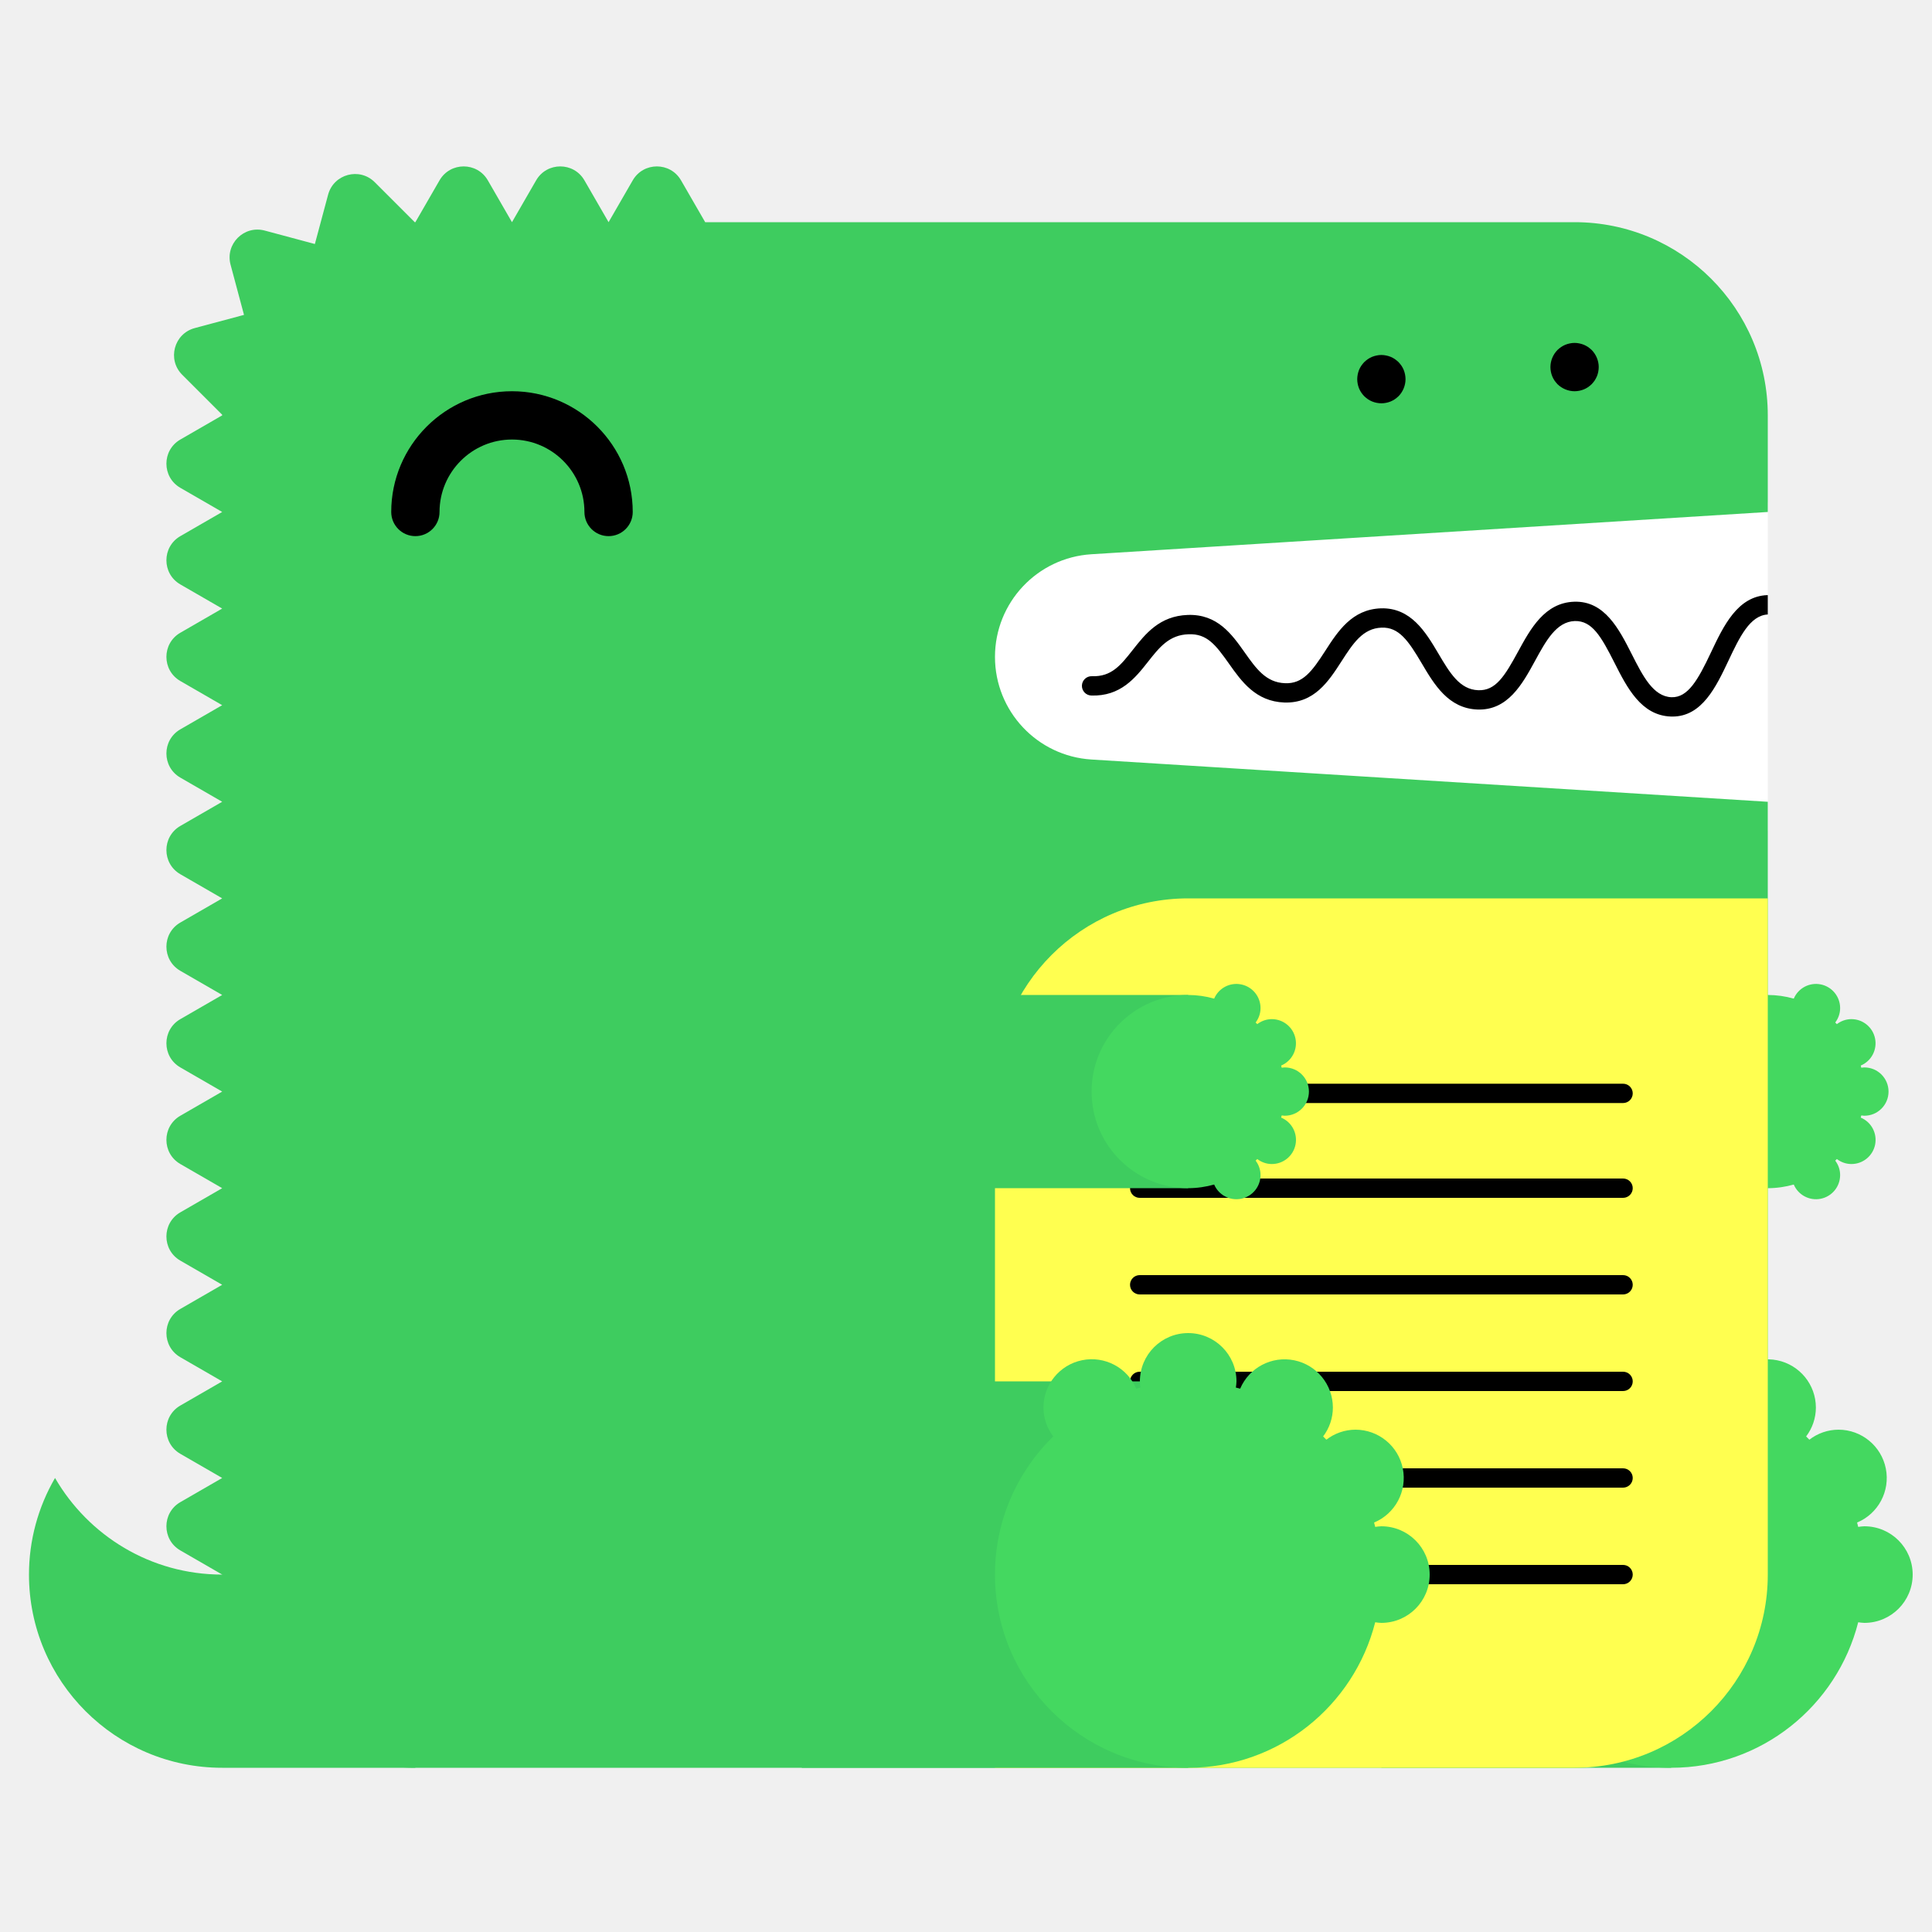
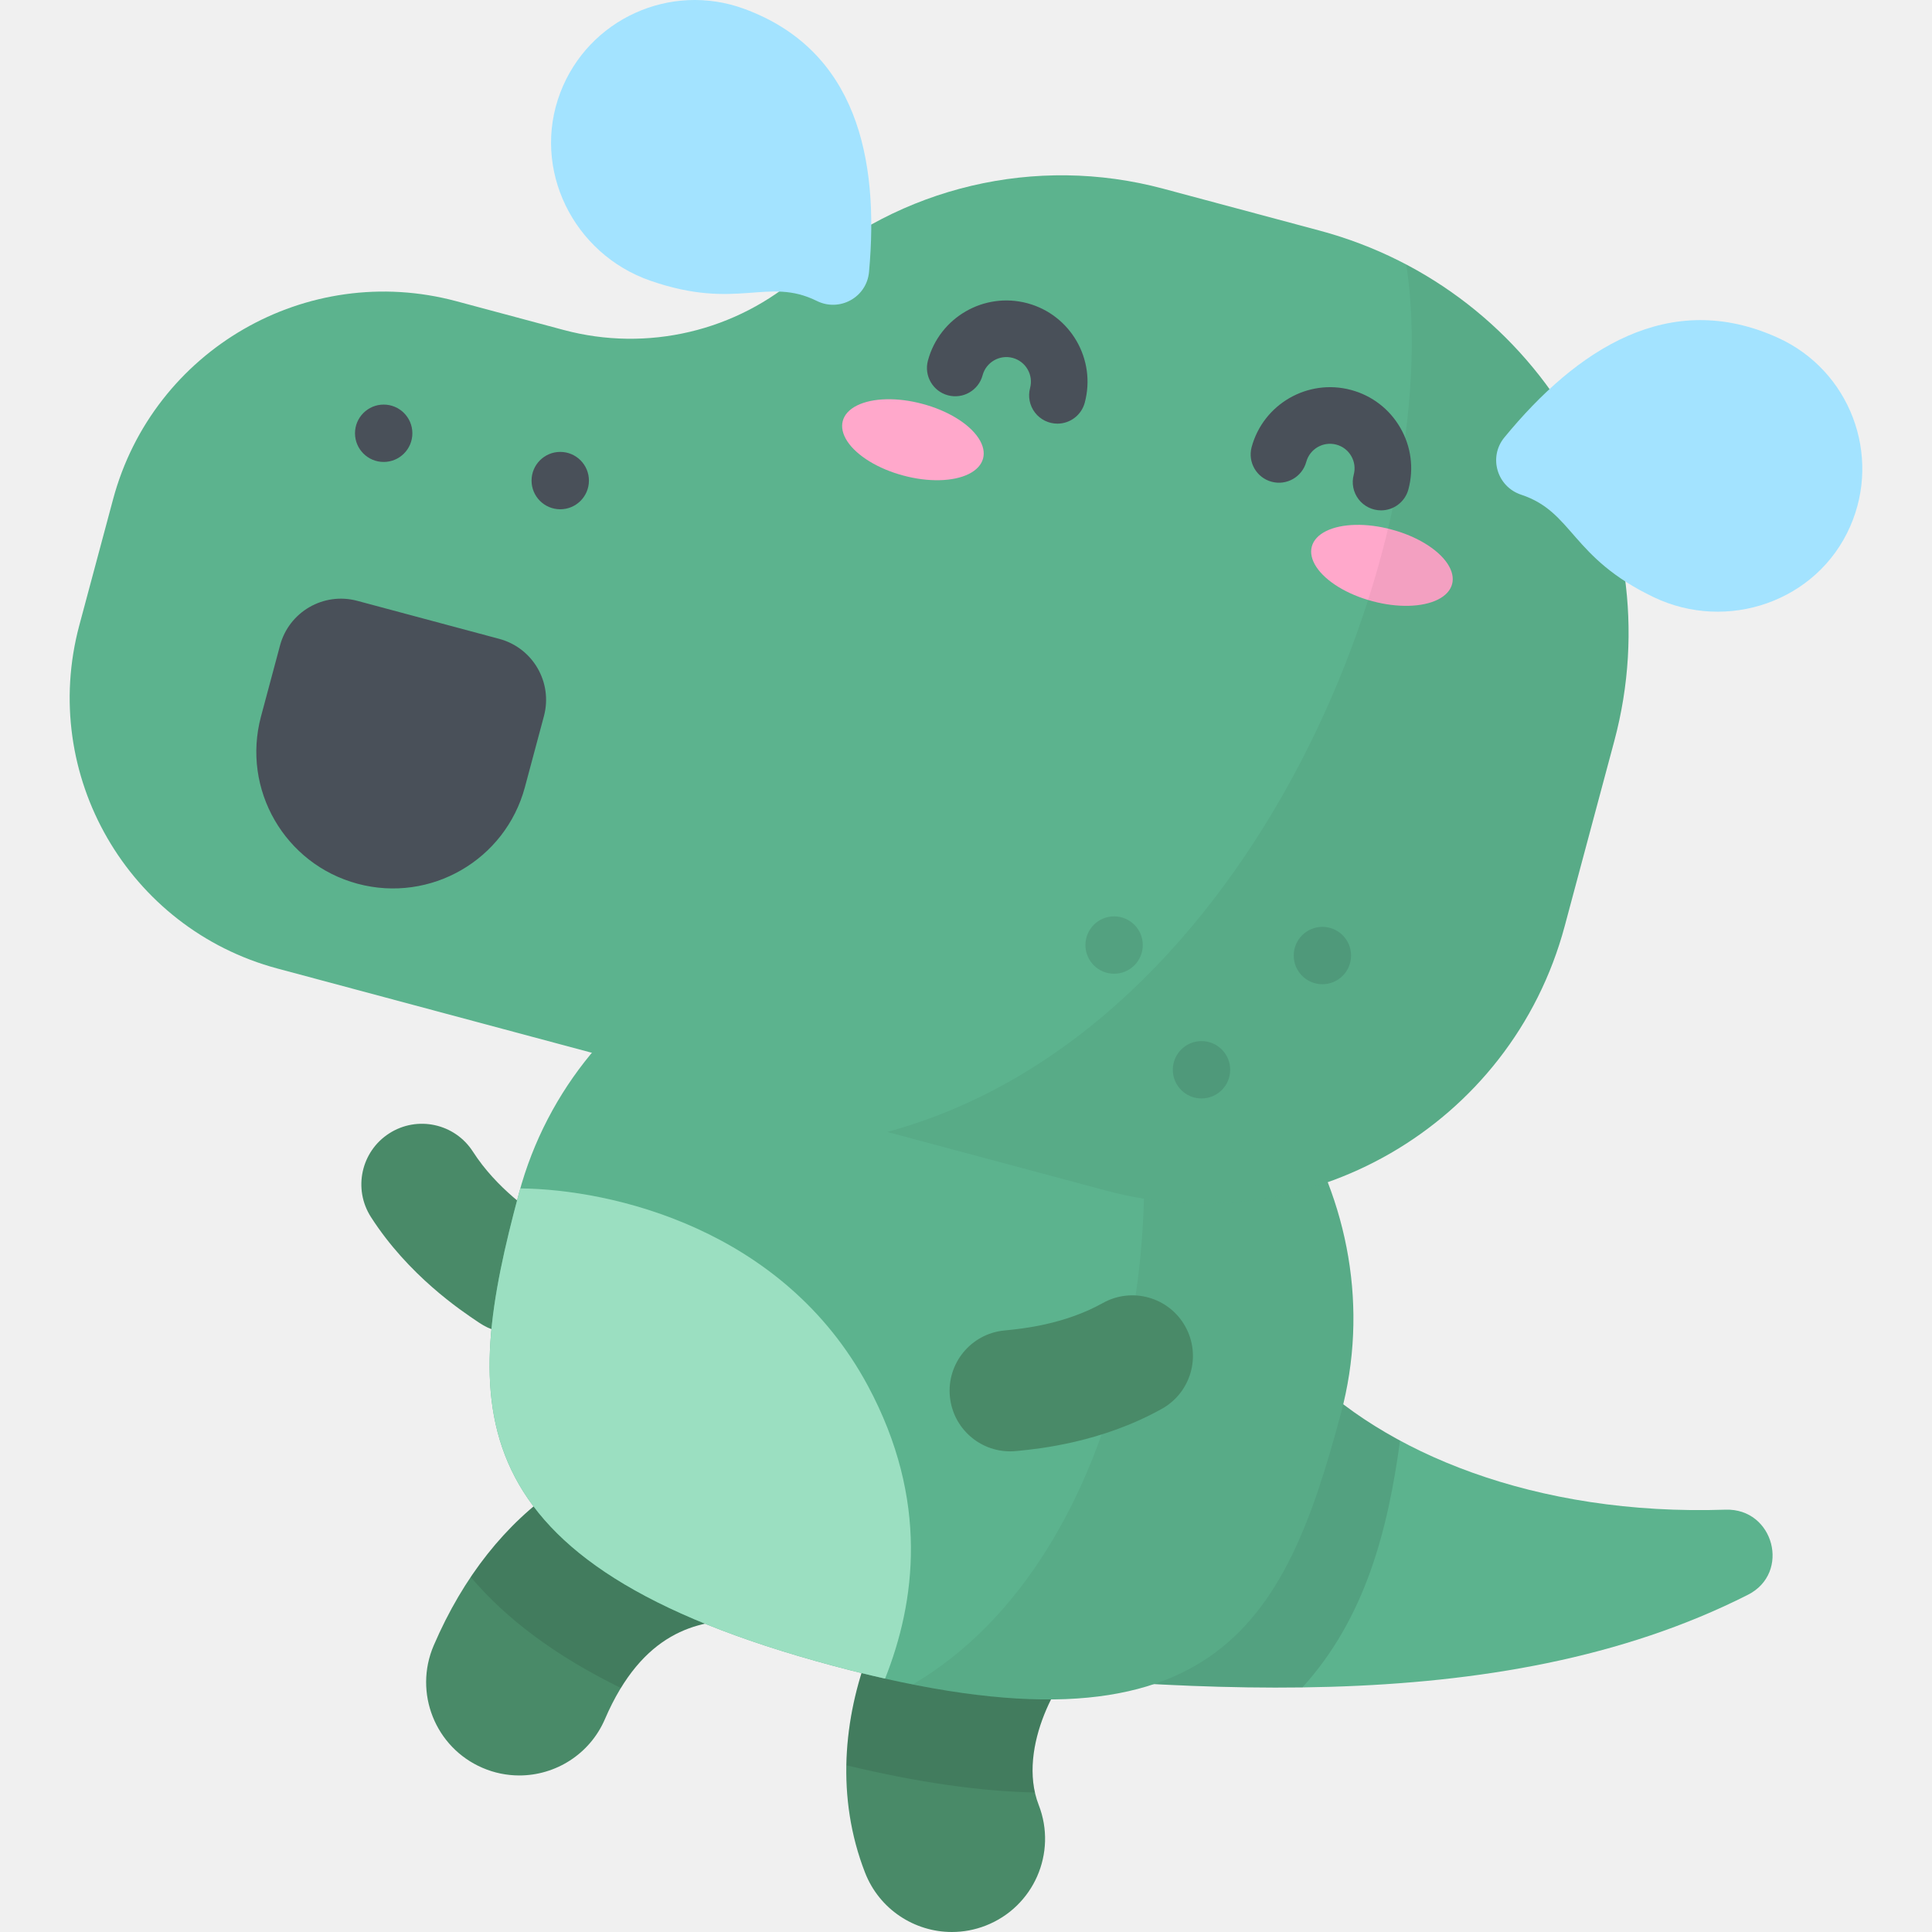
- <svg xmlns="http://www.w3.org/2000/svg" width="200" height="200" viewBox="0 0 200 200">
-   <g fill="none" fill-rule="evenodd">
-     <path fill="#FFF" d="M99 52h84v34H99z" />
-     <path d="M23 163c-7.398 0-13.843-4.027-17.303-10A19.886 19.886 0 0 0 3 163c0 11.046 8.954 20 20 20h20v-20H23z" fill="#3ECC5F" />
-     <path d="M112.98 57.376L183 53V43c0-11.046-8.954-20-20-20H73l-2.5-4.33c-1.112-1.925-3.889-1.925-5 0L63 23l-2.5-4.33c-1.111-1.925-3.889-1.925-5 0L53 23l-2.5-4.33c-1.111-1.925-3.889-1.925-5 0L43 23c-.022 0-.042.003-.065.003l-4.142-4.141c-1.57-1.571-4.252-.853-4.828 1.294l-1.369 5.104-5.192-1.392c-2.148-.575-4.111 1.389-3.535 3.536l1.39 5.193-5.102 1.367c-2.148.576-2.867 3.259-1.296 4.83l4.142 4.142c0 .021-.003.042-.003.064l-4.33 2.5c-1.925 1.111-1.925 3.889 0 5L23 53l-4.33 2.5c-1.925 1.111-1.925 3.889 0 5L23 63l-4.33 2.5c-1.925 1.111-1.925 3.889 0 5L23 73l-4.33 2.5c-1.925 1.111-1.925 3.889 0 5L23 83l-4.33 2.5c-1.925 1.111-1.925 3.889 0 5L23 93l-4.33 2.5c-1.925 1.111-1.925 3.889 0 5L23 103l-4.33 2.5c-1.925 1.111-1.925 3.889 0 5L23 113l-4.33 2.5c-1.925 1.111-1.925 3.889 0 5L23 123l-4.33 2.5c-1.925 1.111-1.925 3.889 0 5L23 133l-4.33 2.5c-1.925 1.111-1.925 3.889 0 5L23 143l-4.33 2.5c-1.925 1.111-1.925 3.889 0 5L23 153l-4.33 2.5c-1.925 1.111-1.925 3.889 0 5L23 163c0 11.046 8.954 20 20 20h120c11.046 0 20-8.954 20-20V83l-70.02-4.376A10.645 10.645 0 0 1 103 68c0-5.621 4.37-10.273 9.98-10.624" fill="#3ECC5F" />
-     <path fill="#3ECC5F" d="M143 183h30v-40h-30z" />
-     <path d="M193 158c-.219 0-.428.037-.639.064-.038-.15-.074-.301-.116-.451A5 5 0 0 0 190.32 148a4.96 4.96 0 0 0-3.016 1.036 26.531 26.531 0 0 0-.335-.336 4.955 4.955 0 0 0 1.011-2.987 5 5 0 0 0-9.599-1.959c-.148-.042-.297-.077-.445-.115.027-.211.064-.42.064-.639a5 5 0 0 0-5-5 5 5 0 0 0-5 5c0 .219.037.428.064.639-.148.038-.297.073-.445.115a4.998 4.998 0 0 0-9.599 1.959c0 1.125.384 2.151 1.011 2.987-3.717 3.632-6.031 8.693-6.031 14.3 0 11.046 8.954 20 20 20 9.339 0 17.16-6.41 19.361-15.064.211.027.42.064.639.064a5 5 0 0 0 5-5 5 5 0 0 0-5-5" fill="#44D860" />
-     <path fill="#3ECC5F" d="M153 123h30v-20h-30z" />
-     <path d="M193 115.5a2.5 2.5 0 1 0 0-5c-.109 0-.214.019-.319.032-.02-.075-.037-.15-.058-.225a2.501 2.501 0 0 0-.963-4.807c-.569 0-1.088.197-1.508.518a6.653 6.653 0 0 0-.168-.168c.314-.417.506-.931.506-1.494a2.5 2.5 0 0 0-4.8-.979A9.987 9.987 0 0 0 183 103c-5.522 0-10 4.478-10 10s4.478 10 10 10c.934 0 1.833-.138 2.69-.377a2.5 2.5 0 0 0 4.8-.979c0-.563-.192-1.077-.506-1.494.057-.055.113-.111.168-.168.42.321.939.518 1.508.518a2.5 2.5 0 0 0 .963-4.807c.021-.074.038-.15.058-.225.105.013.21.032.319.032" fill="#44D860" />
-     <path d="M63 55.5a2.5 2.5 0 0 1-2.5-2.5c0-4.136-3.364-7.5-7.5-7.5s-7.5 3.364-7.5 7.5a2.5 2.5 0 1 1-5 0c0-6.893 5.607-12.5 12.5-12.5S65.5 46.107 65.5 53a2.5 2.5 0 0 1-2.5 2.5" fill="#000" />
-     <path d="M103 183h60c11.046 0 20-8.954 20-20V93h-60c-11.046 0-20 8.954-20 20v70z" fill="#FFFF50" />
-     <path d="M168.02 124h-50.04a1 1 0 1 1 0-2h50.04a1 1 0 1 1 0 2m0 20h-50.04a1 1 0 1 1 0-2h50.04a1 1 0 1 1 0 2m0 20h-50.04a1 1 0 1 1 0-2h50.04a1 1 0 1 1 0 2m0-49.814h-50.04a1 1 0 1 1 0-2h50.04a1 1 0 1 1 0 2m0 19.814h-50.04a1 1 0 1 1 0-2h50.04a1 1 0 1 1 0 2m0 20h-50.04a1 1 0 1 1 0-2h50.04a1 1 0 1 1 0 2M183 61.611c-.012 0-.022-.006-.034-.005-3.09.105-4.552 3.196-5.842 5.923-1.346 2.85-2.387 4.703-4.093 4.647-1.889-.068-2.969-2.202-4.113-4.46-1.314-2.594-2.814-5.536-5.963-5.426-3.046.104-4.513 2.794-5.807 5.167-1.377 2.528-2.314 4.065-4.121 3.994-1.927-.07-2.951-1.805-4.136-3.813-1.321-2.236-2.848-4.75-5.936-4.664-2.994.103-4.465 2.385-5.763 4.4-1.373 2.13-2.335 3.428-4.165 3.351-1.973-.07-2.992-1.51-4.171-3.177-1.324-1.873-2.816-3.993-5.895-3.89-2.928.1-4.399 1.97-5.696 3.618-1.232 1.564-2.194 2.802-4.229 2.724a1 1 0 0 0-.072 2c3.017.101 4.545-1.8 5.872-3.487 1.177-1.496 2.193-2.787 4.193-2.855 1.926-.082 2.829 1.115 4.195 3.045 1.297 1.834 2.769 3.914 5.731 4.021 3.103.104 4.596-2.215 5.918-4.267 1.182-1.834 2.202-3.417 4.15-3.484 1.793-.067 2.769 1.35 4.145 3.681 1.297 2.197 2.766 4.686 5.787 4.796 3.125.108 4.634-2.62 5.949-5.035 1.139-2.088 2.214-4.06 4.119-4.126 1.793-.042 2.728 1.595 4.111 4.33 1.292 2.553 2.757 5.445 5.825 5.556l.169.003c3.064 0 4.518-3.075 5.805-5.794 1.139-2.41 2.217-4.68 4.067-4.773v-2z" fill="#000" />
-     <path fill="#3ECC5F" d="M83 183h40v-40H83z" />
-     <path d="M143 158c-.219 0-.428.037-.639.064-.038-.15-.074-.301-.116-.451A5 5 0 0 0 140.32 148a4.96 4.96 0 0 0-3.016 1.036 26.531 26.531 0 0 0-.335-.336 4.955 4.955 0 0 0 1.011-2.987 5 5 0 0 0-9.599-1.959c-.148-.042-.297-.077-.445-.115.027-.211.064-.42.064-.639a5 5 0 0 0-5-5 5 5 0 0 0-5 5c0 .219.037.428.064.639-.148.038-.297.073-.445.115a4.998 4.998 0 0 0-9.599 1.959c0 1.125.384 2.151 1.011 2.987-3.717 3.632-6.031 8.693-6.031 14.3 0 11.046 8.954 20 20 20 9.339 0 17.16-6.41 19.361-15.064.211.027.42.064.639.064a5 5 0 0 0 5-5 5 5 0 0 0-5-5" fill="#44D860" />
-     <path fill="#3ECC5F" d="M83 123h40v-20H83z" />
-     <path d="M133 115.5a2.5 2.5 0 1 0 0-5c-.109 0-.214.019-.319.032-.02-.075-.037-.15-.058-.225a2.501 2.501 0 0 0-.963-4.807c-.569 0-1.088.197-1.508.518a6.653 6.653 0 0 0-.168-.168c.314-.417.506-.931.506-1.494a2.5 2.5 0 0 0-4.8-.979A9.987 9.987 0 0 0 123 103c-5.522 0-10 4.478-10 10s4.478 10 10 10c.934 0 1.833-.138 2.69-.377a2.5 2.5 0 0 0 4.8-.979c0-.563-.192-1.077-.506-1.494.057-.055.113-.111.168-.168.42.321.939.518 1.508.518a2.5 2.5 0 0 0 .963-4.807c.021-.074.038-.15.058-.225.105.013.21.032.319.032" fill="#44D860" />
-     <path d="M143 41.75c-.16 0-.33-.02-.49-.05a2.52 2.52 0 0 1-.47-.14c-.15-.06-.29-.14-.431-.23-.13-.09-.259-.2-.38-.31-.109-.12-.219-.24-.309-.38s-.17-.28-.231-.43a2.619 2.619 0 0 1-.189-.96c0-.16.02-.33.05-.49.03-.16.08-.31.139-.47.061-.15.141-.29.231-.43.09-.13.2-.26.309-.38.121-.11.25-.22.38-.31.141-.09.281-.17.431-.23.149-.06.31-.11.47-.14.32-.07.65-.07.98 0 .159.03.32.08.47.14.149.06.29.14.43.23.13.09.259.2.38.31.11.12.22.25.31.38.09.14.17.28.23.43.06.16.11.31.14.47.029.16.05.33.05.49 0 .66-.271 1.31-.73 1.77-.121.11-.25.22-.38.31-.14.09-.281.17-.43.23a2.565 2.565 0 0 1-.96.19m20-1.25c-.66 0-1.3-.27-1.771-.73a3.802 3.802 0 0 1-.309-.38c-.09-.14-.17-.28-.231-.43a2.619 2.619 0 0 1-.189-.96c0-.66.27-1.3.729-1.77.121-.11.25-.22.38-.31.141-.09.281-.17.431-.23.149-.06.31-.11.47-.14.32-.07.66-.07.98 0 .159.03.32.08.47.14.149.06.29.14.43.23.13.09.259.2.38.31.459.47.73 1.11.73 1.77 0 .16-.021.33-.05.49-.03.16-.08.32-.14.47-.07.15-.14.29-.23.43-.09.13-.2.26-.31.38-.121.11-.25.22-.38.31-.14.09-.281.17-.43.23a2.565 2.565 0 0 1-.96.19" fill="#000" />
-   </g>
+ <svg xmlns="http://www.w3.org/2000/svg" t="1643101997898" class="icon" viewBox="0 0 1024 1024" version="1.1" p-id="3880" width="128" height="128">
+   <defs>
+     <style type="text/css" />
+   </defs>
+   <path d="M271.984 706.623c-6.154 0-12.372-1.766-17.864-5.452l-0.752-0.504c-9.124-6.102-36.888-24.672-56.744-55.582-9.584-14.92-5.258-34.782 9.662-44.364 14.922-9.584 34.78-5.256 44.364 9.662 12.634 19.67 31.362 32.196 38.414 36.912l0.842 0.564c14.722 9.882 18.646 29.828 8.764 44.55-6.196 9.228-16.348 14.214-26.686 14.214z" fill="#498A68" p-id="3881" />
+   <path d="M472.179 880.935c149.083 14.874 320.653 31.99 454.254-35.668 22.862-11.578 13.738-45.96-11.874-45.106-100.79 3.356-181.811-30.298-225.361-76.066l-217.019 156.839z" fill="#5CB38E" p-id="3882" />
+   <path d="M742.058 763.539c-6.412 47.446-18.462 94.24-51.752 130.827-73.5 0.996-148.281-6.464-218.127-13.434l217.017-156.839c13.96 14.672 31.786 28.086 52.862 39.446z" opacity=".1" p-id="3883" />
+   <path d="M504.521 1023.998c-19.772 0.002-38.436-11.954-46.04-31.49-30.944-79.49 16.06-168.919 63.38-198.041 23.23-14.298 53.654-7.056 67.954 16.178 14.294 23.23 7.056 53.648-16.168 67.948-11.02 7.048-35.092 47.298-23.11 78.082 9.898 25.42-2.69 54.05-28.11 63.946a49.266 49.266 0 0 1-17.906 3.378zM275.24 941.03a49.216 49.216 0 0 1-19.49-4.03c-25.06-10.778-36.638-39.83-25.86-64.89 31.328-72.842 89.862-112.776 164.641-112.222 27.28 0.174 49.252 22.428 49.078 49.706-0.172 27.172-22.254 49.08-49.386 49.08-0.394 0.002-0.782-0.004-1.178-0.004-23.398 0-52.528 6.246-72.406 52.47-8.044 18.698-26.26 29.89-45.4 29.89z" fill="#498A68" p-id="3884" />
+   <path d="M521.861 794.467c-36.182 22.268-72.136 79.798-73.244 141.179 37.59 9.024 70.508 13.778 99.93 14.418-6.66-29.664 14.854-64.92 25.1-71.472 23.226-14.3 30.464-44.72 16.168-67.948-14.298-23.234-44.724-30.476-67.954-16.178zM443.607 809.595c0.174-27.278-21.798-49.532-49.078-49.706-61.252-0.454-111.592 26.274-145.021 75.984 19.126 22.604 45.398 42.04 79.574 58.804 19.132-31.296 43.696-36.004 63.962-36.004l1.178 0.004c27.132-0.002 49.214-21.91 49.386-49.082z" opacity=".1" p-id="3885" />
+   <path d="M275.04 632.522c-29.846 111.382-36.312 196.031 166.383 250.343s239.419-22.23 269.265-133.611-43.484-227.807-163.785-260.043c-120.3-32.232-242.017 31.93-271.863 143.311z" fill="#5CB38E" p-id="3886" />
+   <path d="M275.04 632.522c0.238-0.888 0.498-1.764 0.748-2.646 48.49 0.514 139.387 21.24 184.179 104.572 32.64 60.726 25.22 114.83 9.142 155.257a701.165 701.165 0 0 1-27.684-6.842c-202.695-54.31-196.229-138.957-166.385-250.341z" fill="#9BDFC1" p-id="3887" />
+   <path d="M587.279 503.938c95.73 44.824 149.747 147.027 123.41 245.317-27.634 103.136-61.19 176.379-226.923 143.545 115.002-67.544 148.287-261.709 103.514-388.862z" opacity=".05" p-id="3888" />
+   <path d="M424.789 145.185a207.971 207.971 0 0 1 191.705-45.184l82.894 22.212c117.852 31.578 187.791 152.715 156.211 270.567l-26.288 98.11c-28.342 105.772-137.059 168.539-242.831 140.199L147.058 513.344c-79.236-21.232-126.258-102.676-105.026-181.911l17.892-66.772C81.155 185.427 162.6 138.405 241.834 159.637l56.926 15.254a136.739 136.739 0 0 0 126.03-29.706z" fill="#5CB38E" p-id="3889" />
+   <path d="M700.898 506.46m-15.204 0a15.204 15.204 0 1 0 30.408 0 15.204 15.204 0 1 0-30.408 0Z" opacity=".1" p-id="3890" />
+   <path d="M590.499 500.9m-15.204 0a15.204 15.204 0 1 0 30.408 0 15.204 15.204 0 1 0-30.408 0Z" opacity=".1" p-id="3891" />
+   <path d="M636.819 567m-15.204 0a15.204 15.204 0 1 0 30.408 0 15.204 15.204 0 1 0-30.408 0Z" opacity=".1" p-id="3892" />
+   <path d="M737.551 280.657a38.318 19.66 14.999 1 0-10.176 37.98 38.318 19.66 14.999 1 0 10.176-37.98Z" fill="#FFA8CB" p-id="3893" />
+   <path d="M478.781 252.053a38.318 19.66 14.999 1 0 10.176-37.98 38.318 19.66 14.999 1 0-10.176 37.98Z" fill="#FFA8CB" p-id="3894" />
+   <path d="M296.94 254.721m-15.204 0a15.204 15.204 0 1 0 30.408 0 15.204 15.204 0 1 0-30.408 0Z" fill="#495059" p-id="3895" />
+   <path d="M203.36 229.641m-15.204 0a15.204 15.204 0 1 0 30.408 0 15.204 15.204 0 1 0-30.408 0Z" fill="#495059" p-id="3896" />
+   <path d="M745.376 140.209c89.258 47.024 137.437 151.013 110.224 252.571l-26.288 98.11c-28.342 105.77-137.059 168.539-242.831 140.199l-116.212-31.138c195.633-53.128 296.851-316.129 275.107-459.742z" opacity=".05" p-id="3897" />
+   <path d="M535.381 769.247c-16.284 0-30.238-12.342-31.906-28.89-1.776-17.642 11.084-33.386 28.726-35.162l1.018-0.102c8.448-0.836 30.888-3.056 51.3-14.456 15.478-8.646 35.038-3.104 43.684 12.378 8.644 15.482 3.102 35.038-12.38 43.684-32.088 17.918-65.35 21.212-76.28 22.294l-0.91 0.09c-1.088 0.11-2.176 0.164-3.252 0.164z" fill="#498A68" p-id="3898" />
+   <path d="M732 270.503a15 15 0 0 1-14.498-18.888c0.9-3.362 0.438-6.872-1.302-9.886s-4.548-5.172-7.912-6.072a13.046 13.046 0 0 0-15.958 9.214 15 15 0 0 1-28.976-7.766c6.144-22.92 29.786-36.564 52.7-30.428a42.76 42.76 0 0 1 26.128 20.048 42.744 42.744 0 0 1 4.296 32.654 15.004 15.004 0 0 1-14.478 11.124zM560.463 224.541a15 15 0 0 1-14.498-18.886 13.044 13.044 0 0 0-9.212-15.958c-6.94-1.858-14.102 2.274-15.962 9.214a15 15 0 0 1-28.978-7.766c6.142-22.916 29.774-36.568 52.704-30.426 22.916 6.14 36.566 29.782 30.426 52.702a15.006 15.006 0 0 1-14.48 11.12zM189.532 468.41c38.624 10.35 78.324-12.572 88.674-51.196l10.086-37.642c4.778-17.834-5.806-36.166-23.64-40.946l-75.286-20.172c-17.834-4.778-36.166 5.804-40.946 23.64l-10.086 37.644c-10.348 38.622 12.574 78.322 51.198 88.672z" fill="#495059" p-id="3899" />
+   <path d="M876.562 316.549c-44.07-21.018-42.594-45.178-70.312-54.344-12.8-4.232-17.468-19.92-8.914-30.34 38.462-46.85 87.458-78.998 145.035-52.822 38.054 17.302 55.026 61.984 38.198 100.132-17.464 39.584-64.958 55.998-104.008 37.374zM344.722 148.791c46.128 16 62.052-2.232 88.218 10.718 12.082 5.98 26.426-1.906 27.658-15.33 5.538-60.362-6.746-117.662-66.114-139.479-39.236-14.42-82.706 5.458-97.528 44.43-15.38 40.438 6.892 85.484 47.766 99.662z" fill="#A3E3FF" p-id="3900" />
</svg>
